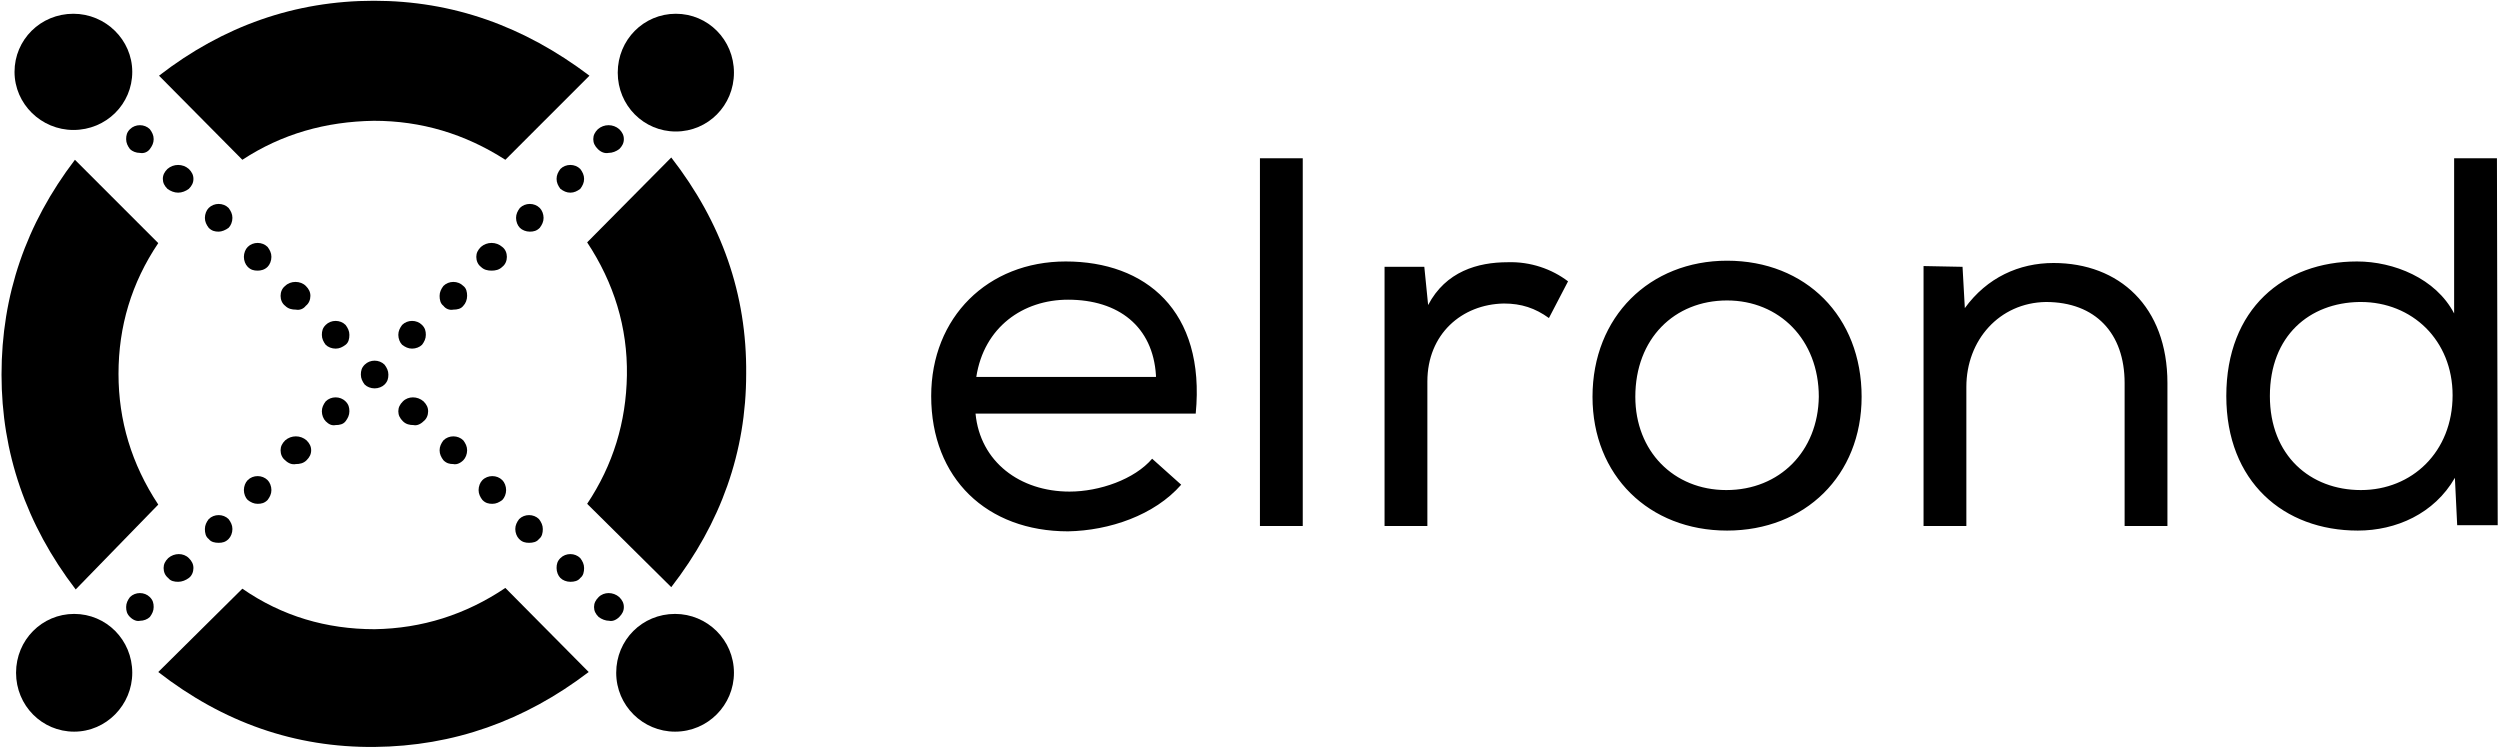
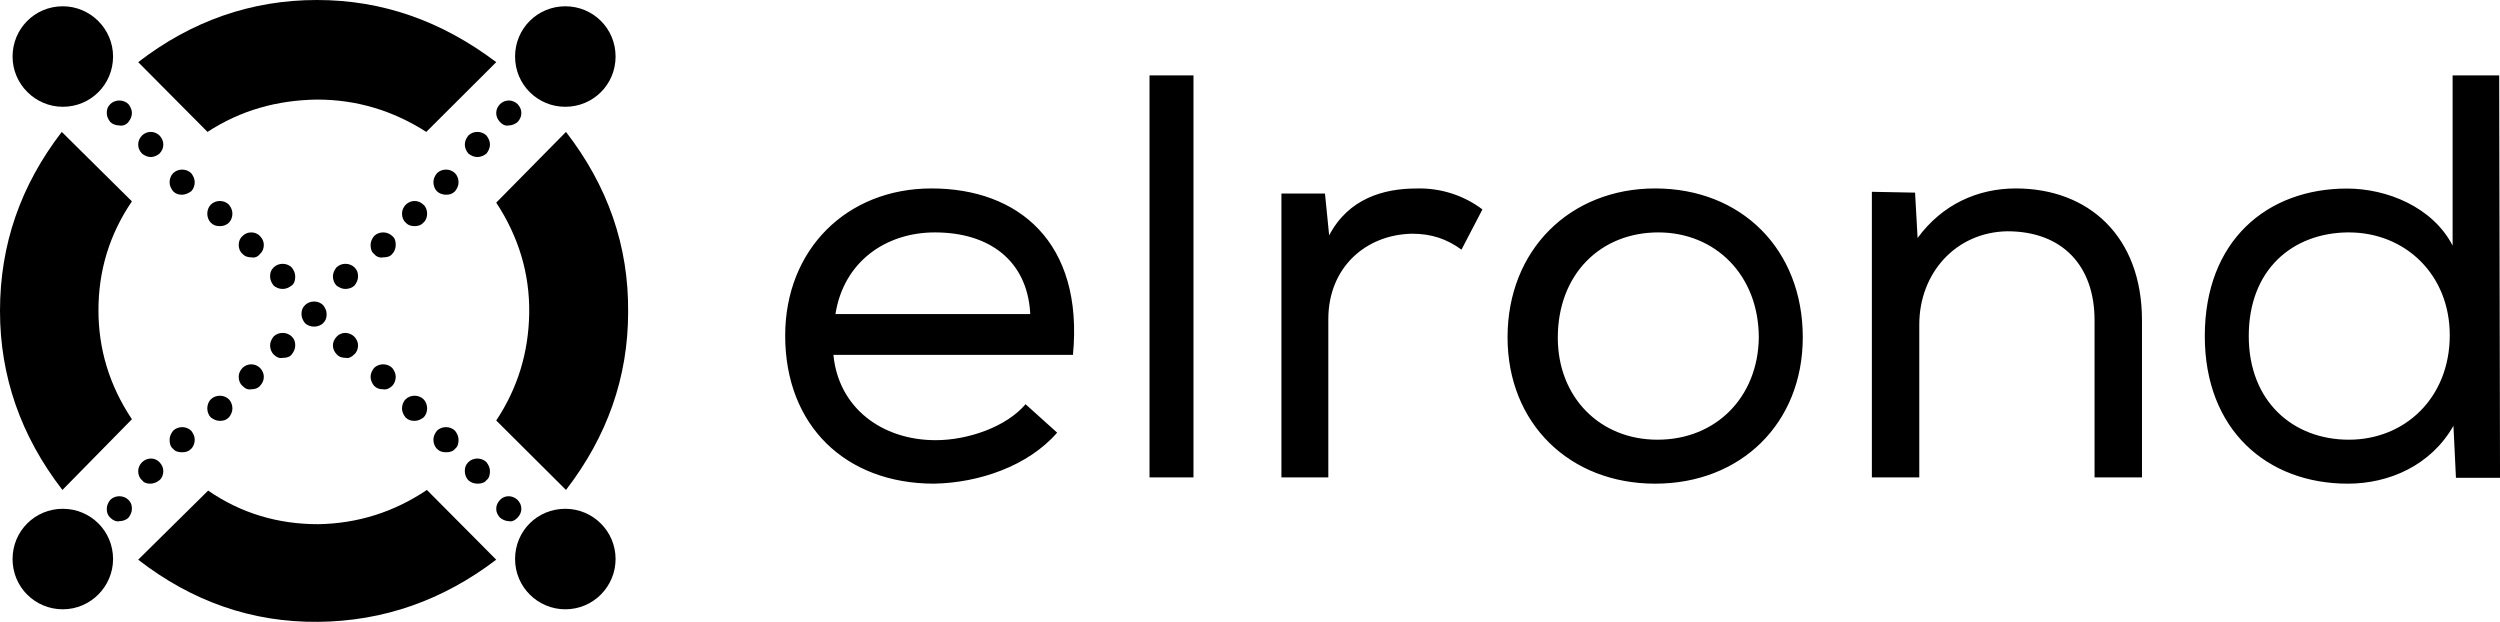
- <svg xmlns="http://www.w3.org/2000/svg" width="327px" height="98px" viewBox="0 0 327 98" version="1.1">
-   <g id="Page-1" stroke="none" stroke-width="1" fill="none" fill-rule="evenodd">
-     <g id="elrond" fill="#000000" fill-rule="nonzero">
-       <g id="Group">
-         <path d="M78.2,19.5 C77.8,19.1 77.6,18.7 77.6,18.2 C77.6,17.7 77.8,17.3 78.2,16.9 C79,16.2 80.2,16.2 81,16.9 C81.4,17.3 81.6,17.7 81.6,18.2 C81.6,18.7 81.4,19.1 81,19.5 C80.6,19.8 80.1,20 79.6,20 C79.1,20.1 78.6,19.9 78.2,19.5" id="Path_3_" />
-         <path d="M73.3,24.7 C73,24.3 72.8,23.9 72.8,23.4 C72.8,22.9 73,22.5 73.3,22.1 C74,21.4 75.2,21.4 75.9,22.1 C76.2,22.5 76.4,22.9 76.4,23.4 C76.4,23.9 76.2,24.3 75.9,24.7 C75.5,25 75.1,25.2 74.6,25.2 C74.1,25.2 73.7,25 73.3,24.7" id="Path" />
-         <path d="M68,29.8 C67.7,29.5 67.5,29 67.5,28.5 C67.5,28 67.7,27.6 68,27.2 C68.7,26.5 69.9,26.5 70.6,27.2 C70.9,27.5 71.1,28 71.1,28.5 C71.1,29 70.9,29.4 70.6,29.8 C70.2,30.2 69.8,30.3 69.3,30.3 C68.8,30.3 68.3,30.1 68,29.8" id="Path" />
-         <path d="M62.9,34.9 C62.5,34.6 62.3,34.1 62.3,33.6 C62.3,33.1 62.5,32.7 62.9,32.3 C63.7,31.6 64.9,31.6 65.7,32.3 C66.1,32.6 66.3,33.1 66.3,33.6 C66.3,34.1 66.1,34.6 65.7,34.9 C65.3,35.3 64.8,35.4 64.3,35.4 C63.8,35.4 63.3,35.3 62.9,34.9" id="Path" />
-         <path d="M58,40 C57.6,39.7 57.5,39.2 57.5,38.7 C57.5,38.2 57.7,37.8 58,37.4 C58.7,36.7 59.9,36.7 60.6,37.4 C61,37.7 61.1,38.2 61.1,38.7 C61.1,39.2 60.9,39.7 60.6,40 C60.3,40.4 59.8,40.5 59.3,40.5 C58.8,40.6 58.3,40.4 58,40" id="Path" />
-         <path d="M52.1,43.8 C52.1,43.3 52.3,42.9 52.6,42.5 C53.3,41.8 54.5,41.8 55.2,42.5 C55.6,42.9 55.7,43.3 55.7,43.8 C55.7,44.3 55.5,44.7 55.2,45.1 C54.9,45.4 54.4,45.6 53.9,45.6 C53.4,45.6 53,45.4 52.6,45.1 C52.3,44.8 52.1,44.3 52.1,43.8 Z" id="Path" />
-         <path d="M42.6,55.1 C42.3,54.8 42.1,54.3 42.1,53.8 C42.1,53.3 42.3,52.9 42.6,52.5 C43.3,51.8 44.5,51.8 45.2,52.5 C45.6,52.9 45.7,53.3 45.7,53.8 C45.7,54.3 45.5,54.7 45.2,55.1 C44.9,55.5 44.4,55.6 43.9,55.6 C43.4,55.7 43,55.5 42.6,55.1" id="Path" />
-         <path d="M37.3,60.2 C36.9,59.9 36.7,59.4 36.7,58.9 C36.7,58.4 36.9,58 37.3,57.6 C38.1,56.9 39.3,56.9 40.1,57.6 C40.5,58 40.7,58.4 40.7,58.9 C40.7,59.4 40.5,59.8 40.1,60.2 C39.7,60.6 39.2,60.7 38.7,60.7 C38.2,60.8 37.7,60.6 37.3,60.2" id="Path" />
-         <path d="M32.4,65.4 C32.1,65.1 31.9,64.6 31.9,64.1 C31.9,63.6 32.1,63.1 32.4,62.8 C33.1,62.1 34.3,62.1 35,62.8 C35.3,63.1 35.5,63.6 35.5,64.1 C35.5,64.6 35.3,65 35,65.4 C34.6,65.8 34.2,65.9 33.7,65.9 C33.2,65.9 32.8,65.7 32.4,65.4" id="Path" />
-         <path d="M27.3,70.5 C26.9,70.2 26.8,69.7 26.8,69.2 C26.8,68.7 27,68.3 27.3,67.9 C28,67.2 29.2,67.2 29.9,67.9 C30.2,68.3 30.4,68.7 30.4,69.2 C30.4,69.7 30.2,70.2 29.9,70.5 C29.5,70.9 29.1,71 28.6,71 C28.1,71 27.6,70.9 27.3,70.5" id="Path" />
-         <path d="M22,75.6 C21.6,75.3 21.4,74.8 21.4,74.3 C21.4,73.8 21.6,73.4 22,73 C22.8,72.3 24,72.3 24.7,73 C25.1,73.4 25.3,73.8 25.3,74.3 C25.3,74.8 25.1,75.3 24.7,75.6 C24.3,75.9 23.8,76.1 23.3,76.1 C22.8,76.1 22.3,76 22,75.6" id="Path" />
-         <path d="M17,80.7 C16.6,80.3 16.5,79.9 16.5,79.4 C16.5,78.9 16.7,78.5 17,78.1 C17.7,77.4 18.9,77.4 19.6,78.1 C20,78.5 20.1,78.9 20.1,79.4 C20.1,79.9 19.9,80.3 19.6,80.7 C19.3,81 18.8,81.2 18.3,81.2 C17.9,81.3 17.4,81.1 17,80.7" id="Path" />
-         <path d="M19.6,19.5 C19.9,19.1 20.1,18.7 20.1,18.2 C20.1,17.7 19.9,17.3 19.6,16.9 C18.9,16.2 17.7,16.2 17,16.9 C16.6,17.3 16.5,17.7 16.5,18.2 C16.5,18.7 16.7,19.1 17,19.5 C17.3,19.8 17.8,20 18.3,20 C18.8,20.1 19.3,19.9 19.6,19.5" id="Path" />
-         <path d="M24.7,24.7 C25.1,24.3 25.3,23.9 25.3,23.4 C25.3,22.9 25.1,22.5 24.7,22.1 C23.9,21.4 22.7,21.4 21.9,22.1 C21.5,22.5 21.3,22.9 21.3,23.4 C21.3,23.9 21.5,24.3 21.9,24.7 C22.3,25 22.8,25.2 23.3,25.2 C23.8,25.2 24.3,25 24.7,24.7" id="Path" />
-         <path d="M29.9,29.8 C30.2,29.5 30.4,29 30.4,28.5 C30.4,28 30.2,27.6 29.9,27.2 C29.2,26.5 28,26.5 27.3,27.2 C27,27.5 26.8,28 26.8,28.5 C26.8,29 27,29.4 27.3,29.8 C27.7,30.2 28.1,30.3 28.6,30.3 C29,30.3 29.5,30.1 29.9,29.8" id="Path" />
-         <path d="M35,34.9 C35.3,34.6 35.5,34.1 35.5,33.6 C35.5,33.1 35.3,32.7 35,32.3 C34.3,31.6 33.1,31.6 32.4,32.3 C32.1,32.6 31.9,33.1 31.9,33.6 C31.9,34.1 32.1,34.6 32.4,34.9 C32.8,35.3 33.2,35.4 33.7,35.4 C34.1,35.4 34.6,35.3 35,34.9" id="Path" />
-         <path d="M40,40 C40.4,39.7 40.6,39.2 40.6,38.7 C40.6,38.2 40.4,37.8 40,37.4 C39.3,36.7 38,36.7 37.3,37.4 C36.9,37.7 36.7,38.2 36.7,38.7 C36.7,39.2 36.9,39.7 37.3,40 C37.7,40.4 38.2,40.5 38.7,40.5 C39.2,40.6 39.7,40.4 40,40" id="Path" />
-         <path d="M45.7,43.8 C45.7,43.3 45.5,42.9 45.2,42.5 C44.5,41.8 43.3,41.8 42.6,42.5 C42.2,42.9 42.1,43.3 42.1,43.8 C42.1,44.3 42.3,44.7 42.6,45.1 C42.9,45.4 43.4,45.6 43.9,45.6 C44.4,45.6 44.8,45.4 45.2,45.1 C45.6,44.8 45.7,44.3 45.7,43.8 Z" id="Path" />
-         <path d="M50.3,50.3 C50.7,49.9 50.8,49.5 50.8,49 C50.8,48.5 50.6,48.1 50.3,47.7 C49.6,47 48.4,47 47.7,47.7 C47.3,48.1 47.2,48.5 47.2,49 C47.2,49.5 47.4,49.9 47.7,50.3 C48,50.6 48.5,50.8 49,50.8 C49.5,50.8 50,50.6 50.3,50.3" id="Path" />
-         <path d="M55.4,55.1 C55.8,54.8 56,54.3 56,53.8 C56,53.3 55.8,52.9 55.4,52.5 C54.6,51.8 53.4,51.8 52.7,52.5 C52.3,52.9 52.1,53.3 52.1,53.8 C52.1,54.3 52.3,54.7 52.7,55.1 C53.1,55.5 53.6,55.6 54.1,55.6 C54.5,55.7 55,55.5 55.4,55.1" id="Path" />
-         <path d="M60.6,60.2 C60.9,59.9 61.1,59.4 61.1,58.9 C61.1,58.4 60.9,58 60.6,57.6 C59.9,56.9 58.7,56.9 58,57.6 C57.7,58 57.5,58.4 57.5,58.9 C57.5,59.4 57.7,59.8 58,60.2 C58.4,60.6 58.8,60.7 59.3,60.7 C59.7,60.8 60.2,60.6 60.6,60.2" id="Path" />
-         <path d="M65.7,65.4 C66,65.1 66.2,64.6 66.2,64.1 C66.2,63.6 66,63.1 65.7,62.8 C65,62.1 63.8,62.1 63.1,62.8 C62.8,63.1 62.6,63.6 62.6,64.1 C62.6,64.6 62.8,65 63.1,65.4 C63.5,65.8 63.9,65.9 64.4,65.9 C64.9,65.9 65.3,65.7 65.7,65.4" id="Path" />
-         <path d="M70.5,70.5 C70.9,70.2 71,69.7 71,69.2 C71,68.7 70.8,68.3 70.5,67.9 C69.8,67.2 68.6,67.2 67.9,67.9 C67.6,68.3 67.4,68.7 67.4,69.2 C67.4,69.7 67.6,70.2 67.9,70.5 C68.3,70.9 68.7,71 69.2,71 C69.7,71 70.2,70.9 70.5,70.5" id="Path" />
-         <path d="M75.9,75.6 C76.3,75.3 76.4,74.8 76.4,74.3 C76.4,73.8 76.2,73.4 75.9,73 C75.2,72.3 74,72.3 73.3,73 C72.9,73.4 72.8,73.8 72.8,74.3 C72.8,74.8 73,75.3 73.3,75.6 C73.6,75.9 74.1,76.1 74.6,76.1 C75.1,76.1 75.6,76 75.9,75.6" id="Path" />
-         <path d="M81,80.7 C81.4,80.3 81.6,79.9 81.6,79.4 C81.6,78.9 81.4,78.5 81,78.1 C80.2,77.4 79,77.4 78.3,78.1 C77.9,78.5 77.7,78.9 77.7,79.4 C77.7,79.9 77.9,80.3 78.3,80.7 C78.7,81 79.2,81.2 79.7,81.2 C80.1,81.3 80.6,81.1 81,80.7" id="Path" />
-         <path d="M31.7,20.9 C36.9,17.5 42.6,15.9 48.9,15.8 C55.1,15.8 60.8,17.5 66.1,20.9 L77.1,9.9 C68.5,3.4 59.2,0.1 48.9,0.1 C38.6,0.1 29.2,3.4 20.8,9.9 L31.7,20.9 Z" id="Fill-9_1_" />
-         <path d="M20.7,66 C17.2,60.7 15.5,55 15.5,48.9 C15.5,42.7 17.2,37 20.7,31.8 L9.8,20.9 C3.4,29.3 0.2,38.6 0.2,49 C0.2,59.2 3.4,68.6 9.9,77.1 L20.7,66 Z" id="Fill-10_1_" />
-         <path d="M66.1,76.9 C60.9,80.4 55.2,82.2 49,82.3 C42.7,82.3 36.9,80.6 31.7,77 L20.7,87.9 C29.2,94.5 38.6,97.8 49,97.7 C59.3,97.6 68.6,94.3 77,87.9 L66.1,76.9 Z" id="Fill-11_1_" />
-         <path d="M76.8,31.7 C80.3,37 82.1,42.8 82,49.1 C81.9,55.2 80.2,60.8 76.8,65.9 L87.8,76.8 C94.3,68.4 97.6,59.1 97.6,48.9 C97.7,38.5 94.4,29.1 87.8,20.6 L76.8,31.7 Z" id="Fill-12_1_" />
-         <path d="M88.3,80.3 C92.5,80.3 96,83.7 96,88 C96,92.2 92.6,95.7 88.3,95.7 C84.1,95.7 80.6,92.3 80.6,88 C80.6,83.7 84,80.3 88.3,80.3" id="Fill-15_1_" />
-         <path d="M9.7,80.3 C13.9,80.3 17.3,83.7 17.3,88 C17.3,92.2 13.9,95.7 9.7,95.7 C5.5,95.7 2.1,92.3 2.1,88 C2.1,83.7 5.5,80.3 9.7,80.3" id="Fill-16_1_" />
-         <path d="M88.4,1.8 C92.6,1.8 96,5.2 96,9.5 C96,13.8 92.6,17.2 88.4,17.2 C84.2,17.2 80.8,13.8 80.8,9.5 C80.8,5.2 84.2,1.8 88.4,1.8" id="Fill-17_1_" />
-         <path d="M9.6,1.8 C13.8,1.8 17.3,5.2 17.3,9.4 C17.3,13.6 13.9,17 9.6,17 C5.4,17 1.9,13.6 1.9,9.4 C1.9,5.2 5.3,1.8 9.6,1.8" id="Fill-18_1_" />
+ <svg xmlns="http://www.w3.org/2000/svg" viewBox="0 0 398 99" class="main-logo flex-shrink-0 d-md-none d-xl-block">
+   <g fill="none" fill-rule="evenodd">
+     <g transform="translate(0 -1)" fill="#000" fill-rule="nonzero">
+       <g transform="translate(0 1)">
+         <path d="m79.6 19.424c-0.4-0.438-0.6-0.877-0.6-1.425 0-0.548 0.2-0.986 0.6-1.425 0.8-0.767 2-0.767 2.8 0 0.4 0.438 0.6 0.877 0.6 1.425 0 0.548-0.2 0.986-0.6 1.425-0.4 0.329-0.9 0.548-1.4 0.548-0.5 0.11-1-0.11-1.4-0.548" />
+         <path id="Path" d="m74.556 24.448c-0.333-0.441-0.556-0.883-0.556-1.435s0.222-0.993 0.556-1.435c0.778-0.772 2.111-0.772 2.889 0 0.333 0.441 0.556 0.883 0.556 1.435s-0.222 0.993-0.556 1.435c-0.444 0.331-0.889 0.552-1.444 0.552s-1-0.221-1.444-0.552" />
+         <path id="Path" d="m69.556 30.448c-0.333-0.331-0.556-0.883-0.556-1.435s0.222-0.993 0.556-1.435c0.778-0.772 2.111-0.772 2.889 0 0.333 0.331 0.556 0.883 0.556 1.435s-0.222 0.993-0.556 1.435c-0.444 0.441-0.889 0.552-1.444 0.552s-1.111-0.221-1.444-0.552" />
+         <path id="Path" d="m64.6 35.448c-0.4-0.331-0.6-0.883-0.6-1.435s0.2-0.993 0.6-1.435c0.8-0.772 2-0.772 2.8 0 0.4 0.331 0.6 0.883 0.6 1.435s-0.2 1.103-0.6 1.435c-0.4 0.441-0.9 0.552-1.4 0.552s-1-0.11-1.4-0.552" />
+         <path id="Path" d="m59.556 40.424c-0.444-0.329-0.556-0.877-0.556-1.425 0-0.548 0.222-0.986 0.556-1.425 0.778-0.767 2.111-0.767 2.889 0 0.444 0.329 0.556 0.877 0.556 1.425 0 0.548-0.222 1.096-0.556 1.425-0.333 0.438-0.889 0.548-1.444 0.548-0.556 0.11-1.111-0.11-1.444-0.548" />
+         <path id="Path" d="m53 44.014c0-0.552 0.222-0.993 0.556-1.435 0.778-0.772 2.111-0.772 2.889 0 0.444 0.441 0.556 0.883 0.556 1.435s-0.222 0.993-0.556 1.435c-0.333 0.331-0.889 0.552-1.444 0.552s-1-0.221-1.444-0.552c-0.333-0.331-0.556-0.883-0.556-1.435z" />
+         <path id="Path" d="m43.556 56.424c-0.333-0.329-0.556-0.877-0.556-1.425 0-0.548 0.222-0.986 0.556-1.425 0.778-0.767 2.111-0.767 2.889 0 0.444 0.438 0.556 0.877 0.556 1.425 0 0.548-0.222 0.986-0.556 1.425-0.333 0.438-0.889 0.548-1.444 0.548-0.556 0.11-1-0.11-1.444-0.548" />
+         <path id="Path" d="m38.6 61.424c-0.4-0.329-0.6-0.877-0.6-1.425 0-0.548 0.2-0.986 0.6-1.425 0.8-0.767 2-0.767 2.8 0 0.4 0.438 0.6 0.877 0.6 1.425 0 0.548-0.2 0.986-0.6 1.425-0.4 0.438-0.9 0.548-1.4 0.548-0.5 0.11-1-0.11-1.4-0.548" />
+         <path id="Path" d="m33.556 66.448c-0.333-0.331-0.556-0.883-0.556-1.435s0.222-1.103 0.556-1.435c0.778-0.772 2.111-0.772 2.889 0 0.333 0.331 0.556 0.883 0.556 1.435s-0.222 0.993-0.556 1.435c-0.444 0.441-0.889 0.552-1.444 0.552s-1-0.221-1.444-0.552" />
+         <path id="Path" d="m27.556 71.448c-0.444-0.331-0.556-0.883-0.556-1.435s0.222-0.993 0.556-1.435c0.778-0.772 2.111-0.772 2.889 0 0.333 0.441 0.556 0.883 0.556 1.435s-0.222 1.103-0.556 1.435c-0.444 0.441-0.889 0.552-1.444 0.552s-1.111-0.11-1.444-0.552" />
+         <path id="Path" d="m22.615 76.448c-0.41-0.331-0.615-0.883-0.615-1.435s0.205-0.993 0.615-1.435c0.821-0.772 2.051-0.772 2.769 0 0.41 0.441 0.615 0.883 0.615 1.435s-0.205 1.103-0.615 1.435c-0.41 0.331-0.923 0.552-1.436 0.552-0.513 0-1.026-0.11-1.333-0.552" />
+         <path id="Path" d="m17.556 82.424c-0.444-0.438-0.556-0.877-0.556-1.425 0-0.548 0.222-0.986 0.556-1.425 0.778-0.767 2.111-0.767 2.889 0 0.444 0.438 0.556 0.877 0.556 1.425 0 0.548-0.222 0.986-0.556 1.425-0.333 0.329-0.889 0.548-1.444 0.548-0.444 0.11-1-0.11-1.444-0.548" />
+         <path id="Path" d="m20.444 19.424c0.333-0.438 0.556-0.877 0.556-1.425 0-0.548-0.222-0.986-0.556-1.425-0.778-0.767-2.111-0.767-2.889 0-0.444 0.438-0.556 0.877-0.556 1.425 0 0.548 0.222 0.986 0.556 1.425 0.333 0.329 0.889 0.548 1.444 0.548 0.556 0.11 1.111-0.11 1.444-0.548" />
+         <path id="Path" d="m25.4 24.448c0.4-0.441 0.6-0.883 0.6-1.435s-0.2-0.993-0.6-1.435c-0.8-0.772-2-0.772-2.8 0-0.4 0.441-0.6 0.883-0.6 1.435s0.2 0.993 0.6 1.435c0.4 0.331 0.9 0.552 1.4 0.552s1-0.221 1.4-0.552" />
+         <path id="Path" d="m30.444 30.448c0.333-0.331 0.556-0.883 0.556-1.435s-0.222-0.993-0.556-1.435c-0.778-0.772-2.111-0.772-2.889 0-0.333 0.331-0.556 0.883-0.556 1.435s0.222 0.993 0.556 1.435c0.444 0.441 0.889 0.552 1.444 0.552 0.444 0 1-0.221 1.444-0.552" />
+         <path id="Path" d="m36.444 35.448c0.333-0.331 0.556-0.883 0.556-1.435s-0.222-0.993-0.556-1.435c-0.778-0.772-2.111-0.772-2.889 0-0.333 0.331-0.556 0.883-0.556 1.435s0.222 1.103 0.556 1.435c0.444 0.441 0.889 0.552 1.444 0.552 0.444 0 1-0.11 1.444-0.552" />
+         <path id="Path" d="m41.385 40.424c0.41-0.329 0.615-0.877 0.615-1.425 0-0.548-0.205-0.986-0.615-1.425-0.718-0.767-2.051-0.767-2.769 0-0.41 0.329-0.615 0.877-0.615 1.425 0 0.548 0.205 1.096 0.615 1.425 0.41 0.438 0.923 0.548 1.436 0.548 0.513 0.11 1.026-0.11 1.333-0.548" />
+         <path id="Path" d="m47 44.014c0-0.552-0.222-0.993-0.556-1.435-0.778-0.772-2.111-0.772-2.889 0-0.444 0.441-0.556 0.883-0.556 1.435s0.222 0.993 0.556 1.435c0.333 0.331 0.889 0.552 1.444 0.552s1-0.221 1.444-0.552c0.444-0.331 0.556-0.883 0.556-1.435z" />
+         <path id="Path" d="m51.444 51.448c0.444-0.441 0.556-0.883 0.556-1.435s-0.222-0.993-0.556-1.435c-0.778-0.772-2.111-0.772-2.889 0-0.444 0.441-0.556 0.883-0.556 1.435s0.222 0.993 0.556 1.435c0.333 0.331 0.889 0.552 1.444 0.552s1.111-0.221 1.444-0.552" />
+         <path id="Path" d="m56.385 56.424c0.41-0.329 0.615-0.877 0.615-1.425 0-0.548-0.205-0.986-0.615-1.425-0.821-0.767-2.051-0.767-2.769 0-0.41 0.438-0.615 0.877-0.615 1.425 0 0.548 0.205 0.986 0.615 1.425 0.41 0.438 0.923 0.548 1.436 0.548 0.41 0.11 0.923-0.11 1.333-0.548" />
+         <path id="Path" d="m62.444 61.424c0.333-0.329 0.556-0.877 0.556-1.425 0-0.548-0.222-0.986-0.556-1.425-0.778-0.767-2.111-0.767-2.889 0-0.333 0.438-0.556 0.877-0.556 1.425 0 0.548 0.222 0.986 0.556 1.425 0.444 0.438 0.889 0.548 1.444 0.548 0.444 0.11 1-0.11 1.444-0.548" />
+         <path id="Path" d="m67.444 66.448c0.333-0.331 0.556-0.883 0.556-1.435s-0.222-1.103-0.556-1.435c-0.778-0.772-2.111-0.772-2.889 0-0.333 0.331-0.556 0.883-0.556 1.435s0.222 0.993 0.556 1.435c0.444 0.441 0.889 0.552 1.444 0.552s1-0.221 1.444-0.552" />
+         <path id="Path" d="m72.444 71.448c0.444-0.331 0.556-0.883 0.556-1.435s-0.222-0.993-0.556-1.435c-0.778-0.772-2.111-0.772-2.889 0-0.333 0.441-0.556 0.883-0.556 1.435s0.222 1.103 0.556 1.435c0.444 0.441 0.889 0.552 1.444 0.552s1.111-0.11 1.444-0.552" />
+         <path id="a" d="m77.444 76.448c0.444-0.331 0.556-0.883 0.556-1.435s-0.222-0.993-0.556-1.435c-0.778-0.772-2.111-0.772-2.889 0-0.444 0.441-0.556 0.883-0.556 1.435s0.222 1.103 0.556 1.435c0.333 0.331 0.889 0.552 1.444 0.552s1.111-0.11 1.444-0.552" />
+         <path d="m82.385 82.424c0.41-0.438 0.615-0.877 0.615-1.425 0-0.548-0.205-0.986-0.615-1.425-0.821-0.767-2.051-0.767-2.769 0-0.41 0.438-0.615 0.877-0.615 1.425 0 0.548 0.205 0.986 0.615 1.425 0.41 0.329 0.923 0.548 1.436 0.548 0.41 0.11 0.923-0.11 1.333-0.548" />
+         <path d="m33.036 21c5.265-3.433 11.036-5.048 17.414-5.149 6.277 0 12.048 1.716 17.414 5.149l11.137-11.106c-8.707-6.562-18.123-9.894-28.551-9.894-10.428 0-19.945 3.332-28.449 9.894l11.036 11.106z" />
+         <path d="m21 66.742c-3.585-5.375-5.327-11.157-5.327-17.343 0-6.288 1.742-12.069 5.327-17.343l-11.166-11.055c-6.556 8.52-9.834 17.952-9.834 28.5 0 10.345 3.278 19.879 9.937 28.5l11.063-11.258z" />
+         <path d="m67.964 78c-5.265 3.533-11.036 5.35-17.313 5.451-6.378 0-12.25-1.716-17.515-5.35l-11.137 11.004c8.606 6.663 18.123 9.994 28.652 9.893 10.428-0.101 19.844-3.432 28.348-9.893l-11.036-11.105z" />
+         <path d="m79 32.258c3.533 5.375 5.35 11.258 5.249 17.648-0.101 6.187-1.817 11.867-5.249 17.039l11.105 11.055c6.562-8.52 9.893-17.952 9.893-28.297 0.101-10.548-3.23-20.082-9.893-28.703l-11.105 11.258z" />
+         <path d="m90 81c4.364 0 8 3.533 8 8 0 4.364-3.533 8-8 8-4.364 0-8-3.533-8-8s3.533-8 8-8" />
+         <path d="m10 81c4.421 0 8 3.533 8 8 0 4.364-3.579 8-8 8-4.421 0-8-3.533-8-8s3.579-8 8-8" />
+         <path d="m90 1c4.421 0 8 3.533 8 8 0 4.468-3.579 8-8 8s-8-3.533-8-8c0-4.468 3.579-8 8-8" />
+         <path d="m10 1c4.364 0 8 3.579 8 8 0 4.421-3.533 8-8 8-4.364 0-8-3.579-8-8 0-4.421 3.533-8 8-8" />
+         <path d="m168.3 68.878-5.032-4.527c-3.046 3.595-9.136 5.725-14.3 5.725-8.607 0-15.492-5.193-16.287-13.581h38.134c1.721-17.975-8.739-26.496-22.51-26.496-13.506 0-23.304 9.72-23.304 23.433 0 14.38 9.666 23.567 23.702 23.567 7.15-0.133 14.962-2.796 19.597-8.122zm-4.298-18.878h-31c1.319-8.366 8.047-13 15.83-13 8.706 0 14.643 4.505 15.17 12.743v0.257zm26-38h-7v64h7v-64zm20.933 18.809h-6.933v45.191h7.467v-25.195c0-8.265 6-13.464 13.333-13.597 3.067 0 5.467 0.8 7.867 2.533l3.333-6.399c-2.8-2.133-6.533-3.466-10.533-3.333-5.2 0-10.8 1.6-13.867 7.465l-0.667-6.665zm29.067 22.891c0 13.714 9.881 23.3 23.5 23.3s23.5-9.586 23.5-23.3c0-13.98-9.747-23.7-23.5-23.7-13.486 0-23.5 9.72-23.5 23.7zm40 0.066c-0.133 9.448-6.8 16.234-16.133 16.234-9.2 0-15.867-6.786-15.867-16.234 0-10.113 6.8-16.766 16-16.766 9.067 0 16 6.786 16 16.766zm18-23.231v45.465h7.549v-24.337c0-8.157 5.796-14.709 14.019-14.843 8.762 0 13.884 5.483 13.884 14.174v25.006h7.549v-25.006c0-13.372-8.492-20.994-20.085-20.994-6.066 0-11.727 2.541-15.636 7.889l-0.404-7.221-6.875-0.134zm99.868-18.535h-7.414v27.094c-3.178-6.14-10.459-9.076-16.814-9.076-12.71 0-22.639 8.275-22.639 23.491 0 14.949 9.93 23.491 22.772 23.491 6.62 0 13.239-2.936 16.814-9.209l0.397 8.275h7.017l-0.132-64.066zm-23.935 25c8.971 0 16.067 6.707 16.067 16.366 0 9.927-7.096 16.634-16.067 16.634-8.837 0-15.933-6.037-15.933-16.5 0-10.598 6.962-16.366 15.665-16.5h0.268z" />
      </g>
-       <path d="M154.5,63.4 L150.7,60 C148.4,62.7 143.8,64.3 139.9,64.3 C133.4,64.3 128.2,60.4 127.6,54.1 L156.4,54.1 C157.7,40.6 149.8,34.2 139.4,34.2 C129.2,34.2 121.8,41.5 121.8,51.8 C121.8,62.6 129.1,69.5 139.7,69.5 C145.1,69.4 151,67.4 154.5,63.4 L154.5,63.4 Z M151.2,49.3 L127.7,49.3 C128.7,42.8 133.8,39.2 139.7,39.2 C146.3,39.2 150.8,42.7 151.2,49.1 L151.2,49.3 L151.2,49.3 Z M170.4,20.7 L164.8,20.7 L164.8,68.8 L170.4,68.8 L170.4,20.7 Z M186.3,34.9 L181.1,34.9 L181.1,68.8 L186.7,68.8 L186.7,49.9 C186.7,43.7 191.2,39.8 196.7,39.7 C199,39.7 200.8,40.3 202.6,41.6 L205.1,36.8 C203,35.2 200.2,34.2 197.2,34.3 C193.3,34.3 189.1,35.5 186.8,39.9 L186.3,34.9 L186.3,34.9 Z M208.3,51.9 C208.3,62.2 215.7,69.4 225.9,69.4 C236.1,69.4 243.5,62.2 243.5,51.9 C243.5,41.4 236.2,34.1 225.9,34.1 C215.8,34.1 208.3,41.4 208.3,51.9 Z M237.9,51.9 C237.8,59 232.8,64.1 225.8,64.1 C218.9,64.1 213.9,59 213.9,51.9 C213.9,44.3 219,39.3 225.9,39.3 C232.7,39.3 237.9,44.4 237.9,51.9 Z M251.6,34.8 L251.6,68.8 L257.2,68.8 L257.2,50.6 C257.2,44.5 261.5,39.6 267.6,39.5 C274.1,39.5 277.9,43.6 277.9,50.1 L277.9,68.8 L283.5,68.8 L283.5,50.1 C283.5,40.1 277.2,34.4 268.6,34.4 C264.1,34.4 259.9,36.3 257,40.3 L256.7,34.9 L251.6,34.8 L251.6,34.8 Z M326.6,20.7 L321,20.7 L321,41 C318.6,36.4 313.1,34.2 308.3,34.2 C298.7,34.2 291.2,40.4 291.2,51.8 C291.2,63 298.7,69.4 308.4,69.4 C313.4,69.4 318.4,67.2 321.1,62.5 L321.4,68.7 L326.7,68.7 L326.6,20.7 L326.6,20.7 Z M308.8,39.5 C315.5,39.5 320.8,44.5 320.8,51.7 C320.8,59.1 315.5,64.1 308.8,64.1 C302.2,64.1 296.9,59.6 296.9,51.8 C296.9,43.9 302.1,39.6 308.6,39.5 L308.8,39.5 L308.8,39.5 Z" id="elrond_3_" />
    </g>
  </g>
</svg>
